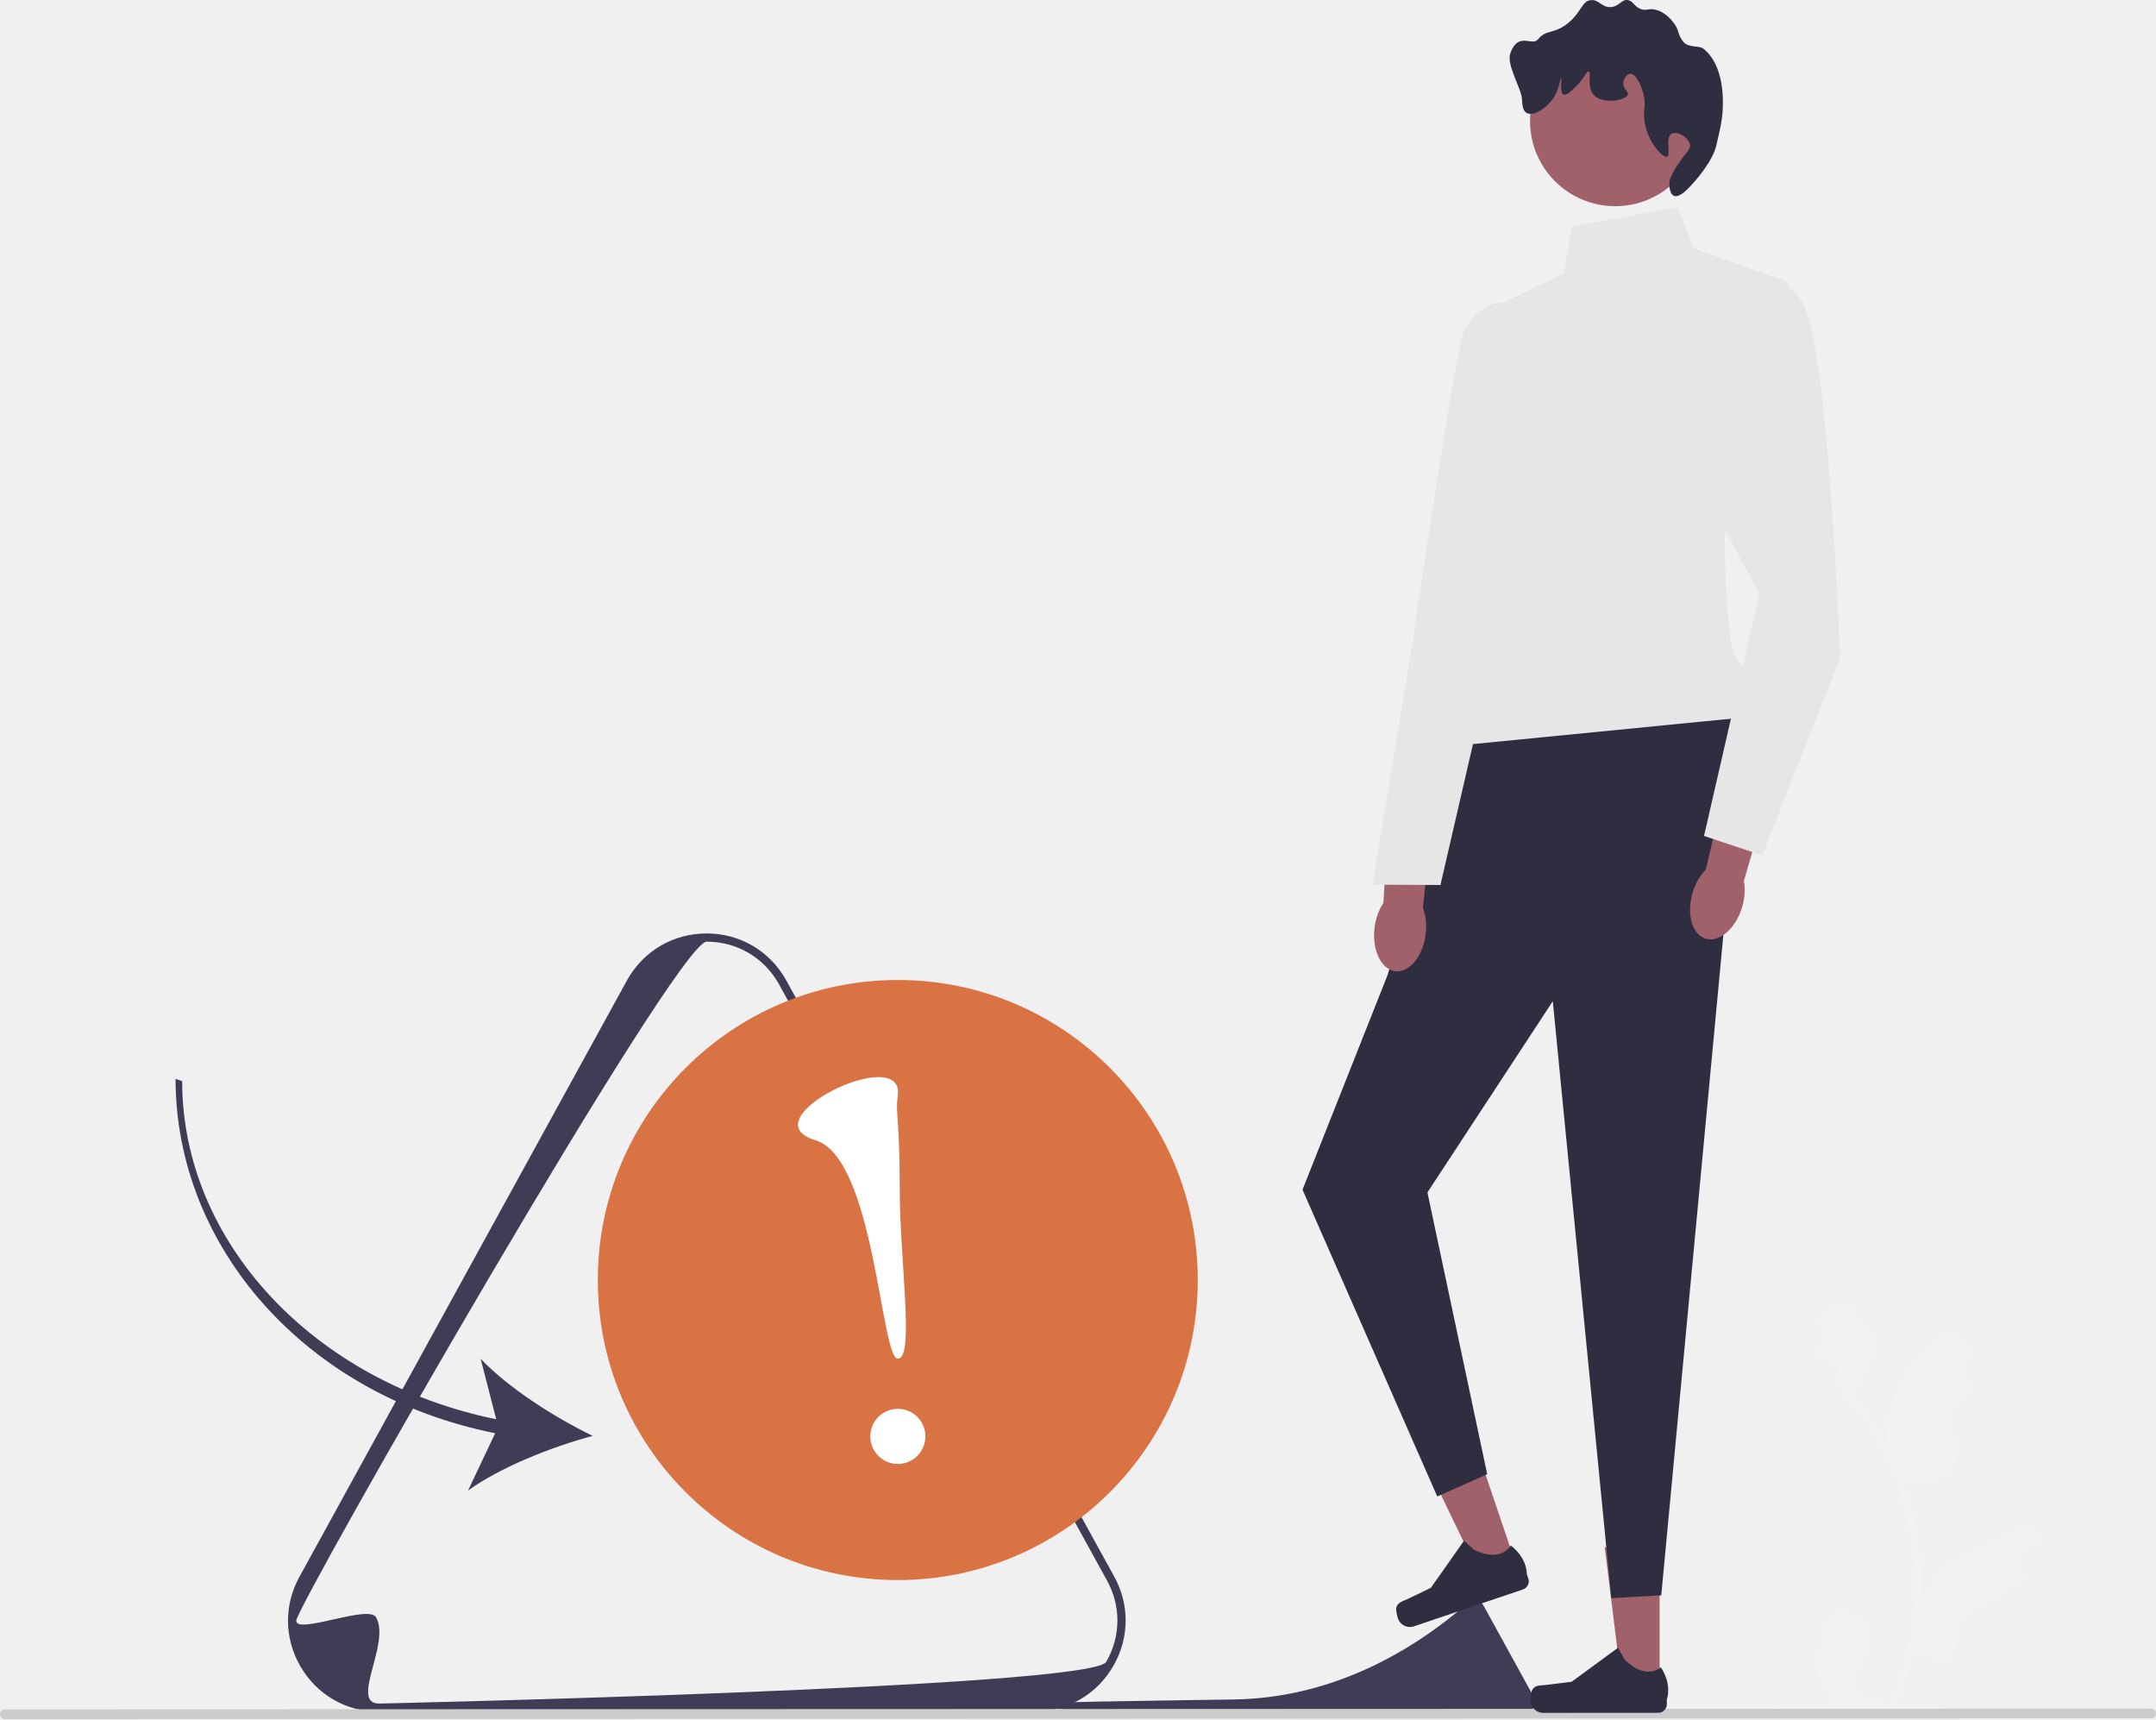
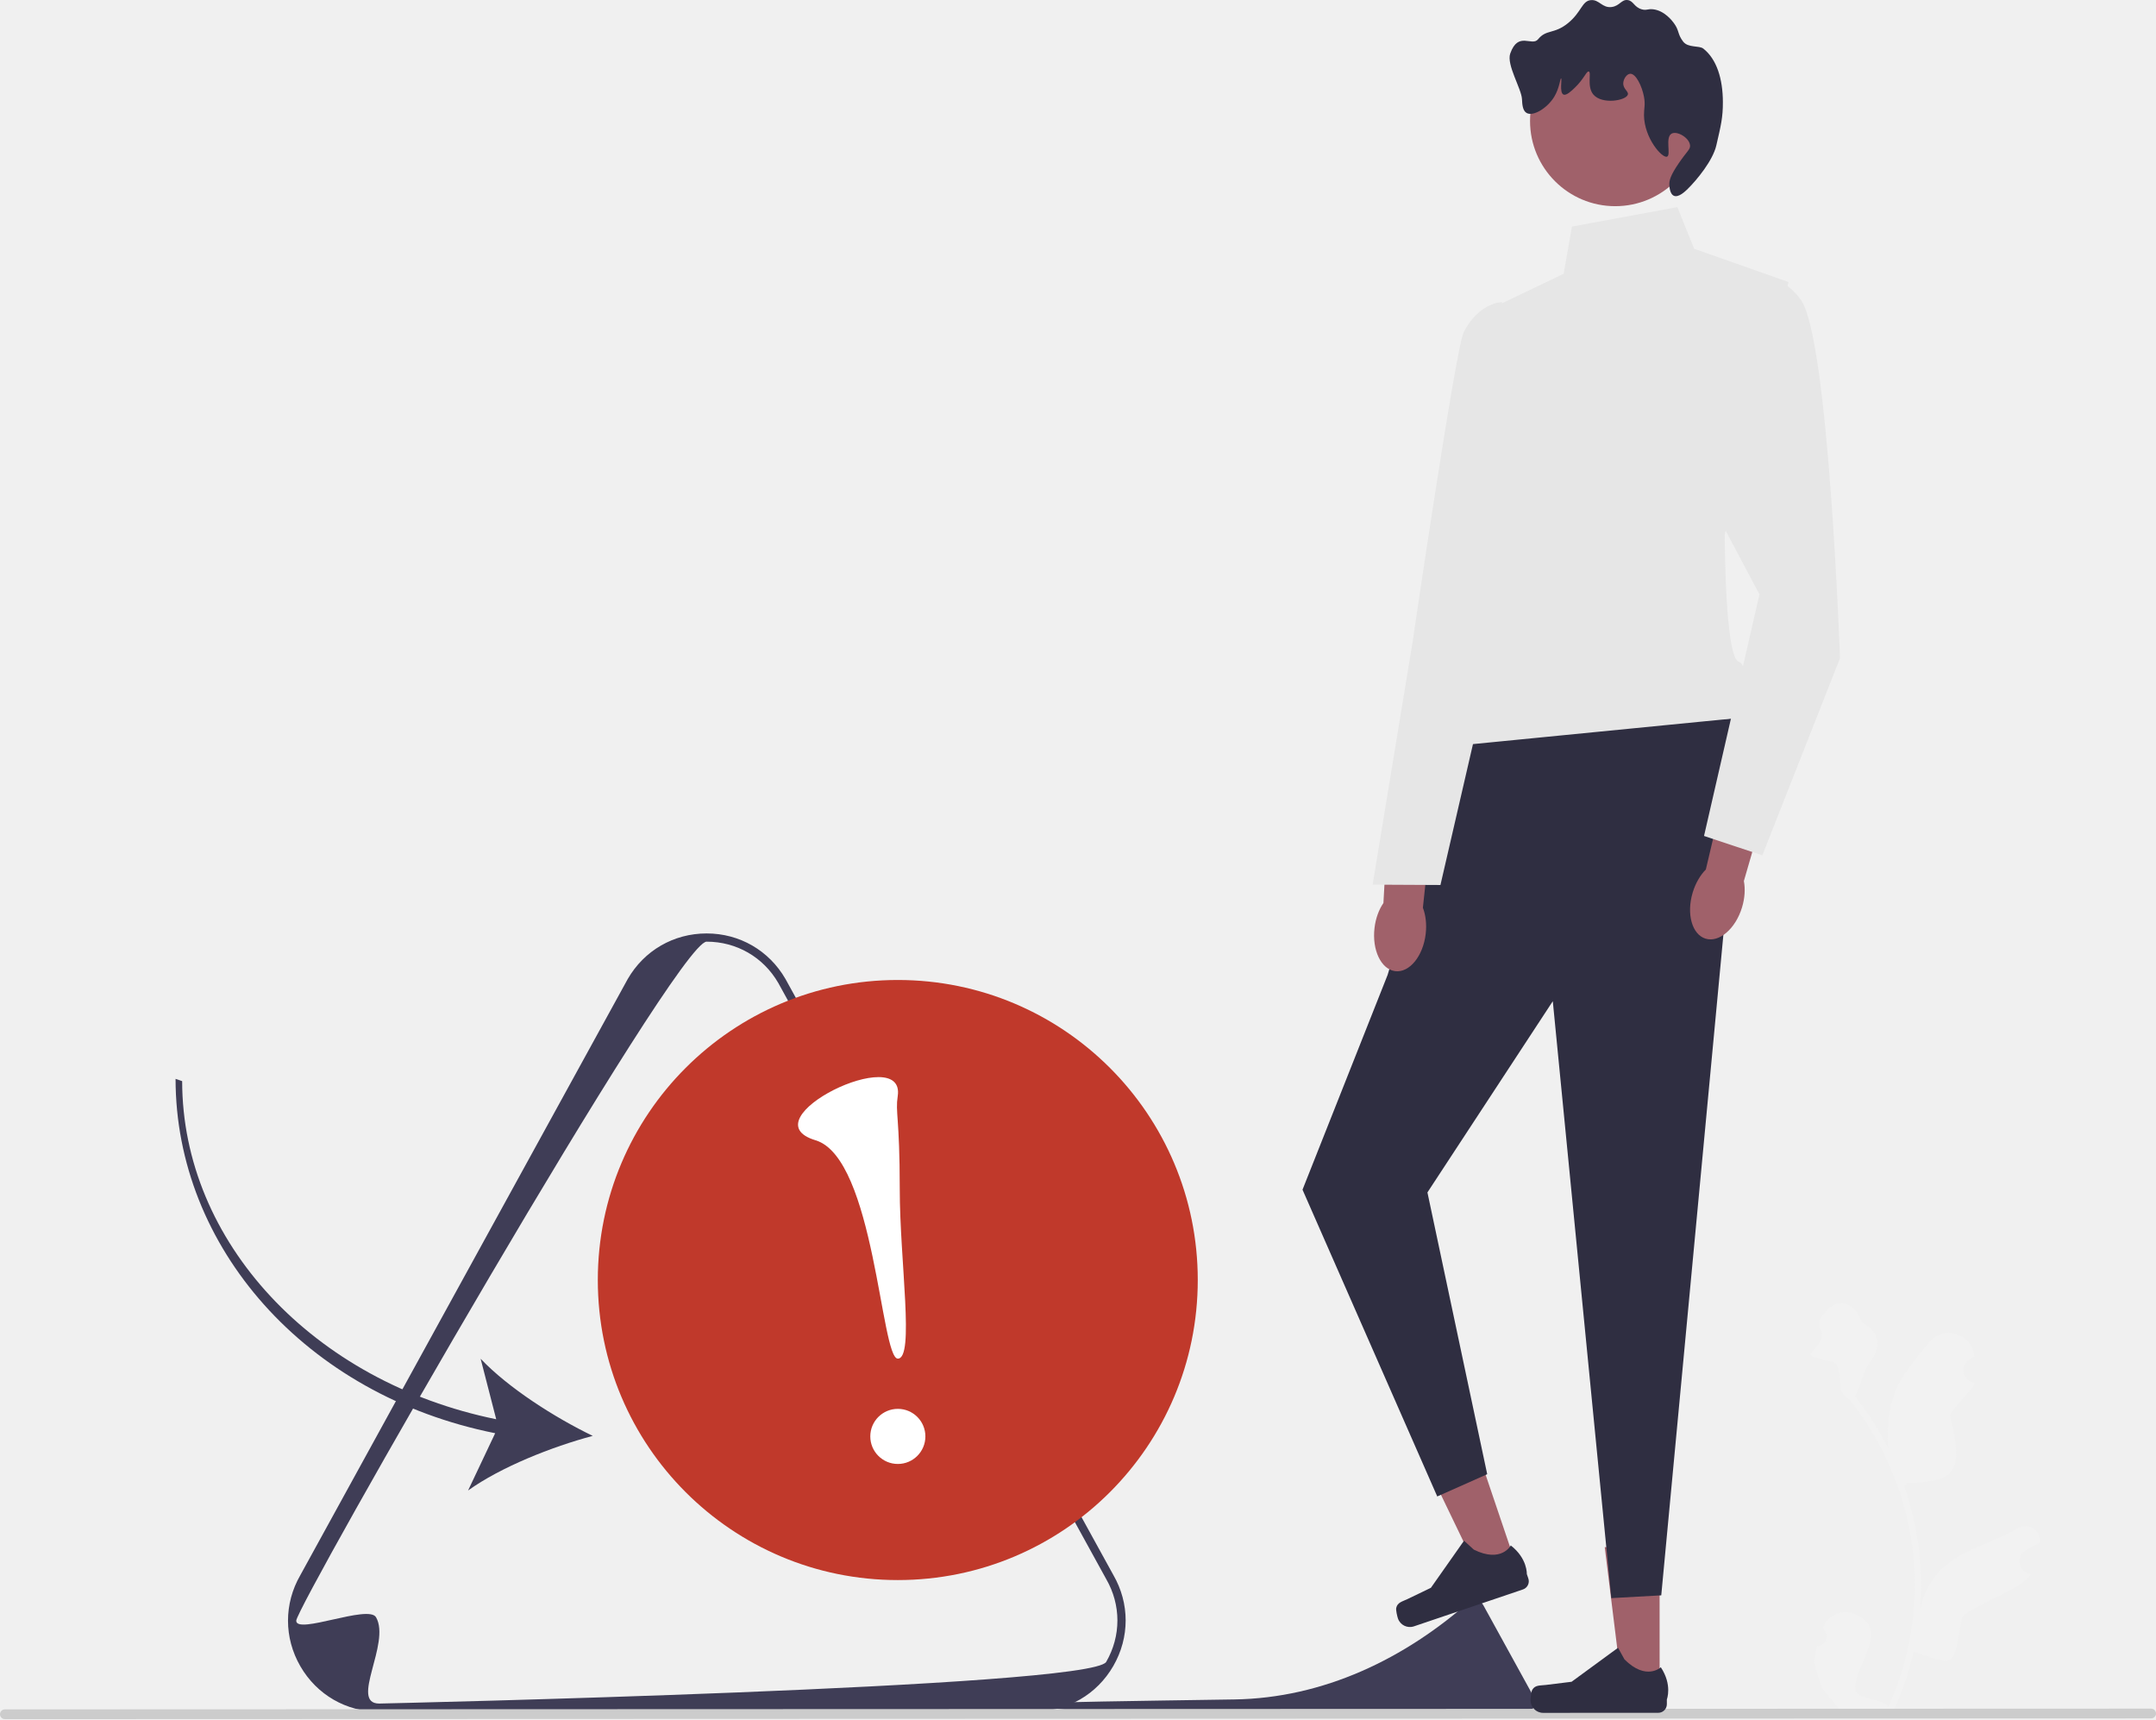
<svg xmlns="http://www.w3.org/2000/svg" width="524.67" height="418.271" viewBox="0 0 524.67 418.271">
  <path d="M442.174,400.477c2.066,.129,3.207-2.438,1.643-3.934l-.156-.618c.02-.049,.041-.099,.062-.148,1.232-2.94,4.625-4.332,7.571-3.114,9.314,3.851-.52,12.7,.22,18.688,.259,2.067,8.355,2.18,7.897,4.209,4.305-9.412,6.568-19.689,6.565-30.023-.001-2.597-.144-5.193-.435-7.783-.24-2.118-.57-4.224-.997-6.31-2.31-11.276-7.306-22.016-14.511-30.985-3.463-1.891-1.351-4.85-3.096-8.395-.627-1.279-6.218-1.307-6.451-2.709,.25,.033,3.864-3.721,2.671-5.577-.786-1.221-.541-2.776,.468-3.82,.099-.102,.192-.21,.278-.326,2.981-4.044,7.09-3.34,9.237,2.154,4.583,2.311,4.629,6.146,1.818,9.836-1.788,2.347-2.033,5.523-3.601,8.036,.162,.207,.33,.407,.491,.613,2.962,3.797,5.525,7.878,7.685,12.166-.612-4.766,.287-10.508,1.821-14.21,1.759-4.248,5.07-7.822,7.969-11.497,3.463-4.389,10.51-2.397,11.123,3.16,.006,.053,.012,.107,.017,.16-.429,.242-.849,.499-1.259,.771-2.339,1.548-1.528,5.174,1.244,5.601l.063,.01c-.154,1.544-5.633,6.407-6.02,7.912,3.705,14.308,.933,16.198-10.466,16.437l-.598,.852c1.08,3.106,1.95,6.286,2.602,9.507,.615,2.99,1.042,6.013,1.282,9.048,.298,3.83,.274,7.679-.048,11.503l.019-.136c.819-4.211,3.104-8.146,6.423-10.872,4.944-4.064,11.931-5.563,17.265-8.83,2.568-1.573,5.86,.457,5.412,3.435l-.022,.143c-.794,.323-1.569,.698-2.318,1.118-.429,.242-.85,.5-1.26,.772-2.339,1.548-1.528,5.175,1.245,5.6l.063,.01c.045,.006,.084,.013,.129,.019-1.362,3.236-14.336,7.801-16.711,10.392-2.31,12.498-1.175,12.126-11.811,8.49h-.006c-1.161,5.064-2.858,10.012-5.039,14.728l-18.02,.006c-.065-.2-.123-.407-.181-.607,1.666,.103,3.346,.005,4.986-.299-1.338-1.64-2.675-3.293-4.013-4.933-.032-.032-.058-.065-.084-.097l-.02-.025-1.855-6.107c.146-1.355,.385-2.698,.71-4.021l0-0v0Z" fill="#f2f2f2" />
  <path d="M251.744,416.42l-159.457,.055c-8.011,.003-15.186-4.137-19.194-11.073-2.004-3.469-3.006-7.273-3.008-11.079-.001-3.805,.999-7.611,3-11.081l79.678-145.049c4.003-6.939,11.176-11.083,19.187-11.086s15.186,4.136,19.195,11.073l79.788,145.012c1.999,3.459,2.999,7.26,2.999,11.063-0,3.803-1,7.609-3.002,11.079-4.003,6.939-11.176,11.083-19.187,11.086h0Zm-179.655-22.099c-0,3.464,17.595-4,19.418-.845,3.646,6.31-6.509,21.002,.779,21,0,0,173.27-3.828,176.912-10.141,1.821-3.156,2.731-6.619,2.729-10.081s-.914-6.924-2.737-10.079l-79.788-145.012c-3.636-6.292-10.164-10.058-17.452-10.055-7.285,.003-99.861,161.749-99.861,165.213h0Z" fill="#3f3d56" />
  <path d="M253.515,414.419c-1.999,4.001,91.614,2.771,92.721,2.771,0,0,26.312-.581,26.865-1.54,.276-.479,.415-1.005,.414-1.531s-.139-1.051-.416-1.53l-12.116-22.021c-.552-.956-1.543-1.527-2.65-1.527-.046,0-.114,.041-.202,.119-16.163,14.444-36.083,23.992-57.757,24.315-23.047,.343-46.732,.69-46.859,.944h0Z" fill="#3f3d56" />
  <path d="M0,417.081c0,.66,.53,1.19,1.19,1.19l522.29-.181c.66-0,1.19-.53,1.19-1.19-0-.66-.53-1.19-1.19-1.19l-522.29,.181c-.66,0-1.19,.53-1.19,1.19Z" fill="#ccc" />
  <g>
    <polygon points="403.878 411.305 394.833 411.308 390.518 376.422 403.867 376.418 403.878 411.305" fill="#a0616a" />
    <path d="M372.889,411.111h0c-.281,.474-.43,2.005-.429,2.557h0c.001,1.695,1.375,3.069,3.071,3.069l28.01-.01c1.157-0,2.094-.938,2.094-2.095l-0-1.166s1.384-3.505-1.47-7.824c0,0-3.544,3.384-8.844-1.912l-1.563-2.83-11.307,8.275-6.268,.774c-1.371,.169-2.587-.025-3.292,1.163h-0Z" fill="#2f2e41" />
  </g>
  <g>
    <polygon points="369.197 381.468 360.63 384.366 345.369 352.7 358.014 348.421 369.197 381.468" fill="#a0616a" />
    <path d="M339.779,391.208h0c-.115,.54,.235,2.037,.412,2.56h0c.544,1.606,2.286,2.467,3.892,1.924l26.532-8.98c1.096-.371,1.683-1.56,1.312-2.655l-.374-1.105s.189-3.764-3.898-6.942c0,0-2.274,4.341-8.991,1.021l-2.387-2.18-8.061,11.46-5.69,2.741c-1.245,.6-2.459,.805-2.747,2.156l-0,0Z" fill="#2f2e41" />
  </g>
  <polygon points="355.226 179.09 337.683 237.191 316.972 289.452 349.761 364.086 361.918 358.677 347.371 290.117 377.878 243.594 392.114 388.826 404.273 388.147 420.763 212.843 423.114 174.676 355.226 179.09" fill="#2f2e41" />
  <path d="M408.21,50.385l-25.668,4.738-2.023,11.485-15.534,7.436-8.077,84.443s-13.504,17.568-2.694,22.969l68.901-6.779s3.373-12.49-.005-13.675-3.388-31.02-3.388-31.02l15.516-61.366-22.97-8.098-4.057-10.131Z" fill="#e6e6e6" />
  <circle cx="393.07" cy="29.436" r="20.728" fill="#a0616a" />
  <path d="M406.796,32.512c-1.654,.905-.085,5.229-1.118,5.602-1.195,.432-5.552-4.527-5.606-10.082-.016-1.681,.371-2.488-.002-4.482-.487-2.607-1.98-5.683-3.363-5.601-.82,.048-1.62,1.207-1.68,2.241-.084,1.449,1.324,2.02,1.121,2.801-.386,1.487-6.298,2.514-8.403,.003-1.65-1.968-.385-5.425-1.122-5.602-.544-.13-1.128,1.772-3.36,3.923-.841,.81-2.092,2.015-2.8,1.682-1.024-.482-.28-3.876-.562-3.921-.233-.037-.379,2.349-1.679,4.482-1.67,2.741-5.114,4.854-6.721,3.924-.985-.57-1.062-2.156-1.122-3.361-.124-2.538-3.813-8.376-2.859-11.092,1.942-5.526,5.27-1.631,6.775-3.475,2.038-2.497,3.866-1.154,7.281-3.924,3.337-2.706,3.366-5.425,5.6-5.604,2.012-.161,2.728,1.985,5.042,1.679,1.961-.26,2.387-1.924,3.921-1.682,1.404,.222,1.496,1.688,3.362,2.24,1.191,.352,1.453-.157,2.801-.001,2.806,.326,4.69,2.881,5.043,3.359,1.361,1.845,.833,2.623,2.242,4.481,1.216,1.602,3.909,.922,4.922,1.722,3.309,2.614,4.731,7.435,4.76,12.93,.02,3.843-.481,5.785-1.599,10.636-.849,3.683-4.782,8.443-6.95,10.566-.582,.57-2.214,2.167-3.361,1.682-1.087-.46-1.12-2.528-1.121-2.801-.005-.939,.245-2.101,2.239-5.043,2.094-3.09,2.926-3.443,2.799-4.483-.224-1.838-3.164-3.521-4.483-2.799h0Z" fill="#2f2e41" />
  <g>
    <path d="M334.495,225.76c-.645,5.403,1.619,10.115,5.057,10.526s6.748-3.636,7.393-9.039c.282-2.365,.007-4.598-.68-6.395l2.446-22.927-10.783-.919-1.267,22.699c-1.091,1.585-1.884,3.69-2.166,6.055h0Z" fill="#a0616a" />
    <path d="M365.491,73.498s-5.587,.079-9.286,7.304c-1.966,3.839-12.482,75.628-12.482,75.628l-9.687,58.808,16.502,.083,12.859-55.693,10.817-32.301-8.723-53.829Z" fill="#e6e6e6" />
  </g>
  <path d="M411.93,217.13c-1.58,5.207-.175,10.242,3.138,11.248s7.28-2.4,8.86-7.606c.692-2.279,.811-4.525,.449-6.415l6.419-22.145-10.456-2.791-5.218,22.127c-1.351,1.37-2.5,3.304-3.192,5.583v-0Z" fill="#a0616a" />
  <path d="M423.416,69.632s8.104-6.082,14.863,3.372c6.758,9.455,9.487,87.139,9.487,87.139l-18.898,47.968-14.188-4.724,13.49-58.775-23.659-44.576,18.904-30.405h-0Z" fill="#e6e6e6" />
  <g>
-     <circle cx="218.48" cy="311.431" r="73" fill="#da7344" />
+     <circle cx="218.48" cy="311.431" r="73" fill="#c0392b" />
    <g>
      <circle cx="218.493" cy="349.479" r="6.703" fill="#fff" />
      <path d="M218.464,266.681c-.616,4.091,.487,4.947,.494,22.585,.006,17.638,3.666,41.286-.471,41.287s-5.65-48.803-20.017-53.122c-16.891-5.078,21.988-23.994,19.995-10.75Z" fill="#fff" />
    </g>
  </g>
  <path d="M120.503,348.702l-6.595,13.935c7.973-5.717,20.427-10.646,30.338-13.286-9.234-4.46-20.533-11.652-27.284-18.772l3.793,14.724c-44.474-9.059-76.411-43.177-76.425-82.259l-1.606-.553c.014,40.823,31.51,76.961,77.779,86.21Z" fill="#3f3d56" />
</svg>
